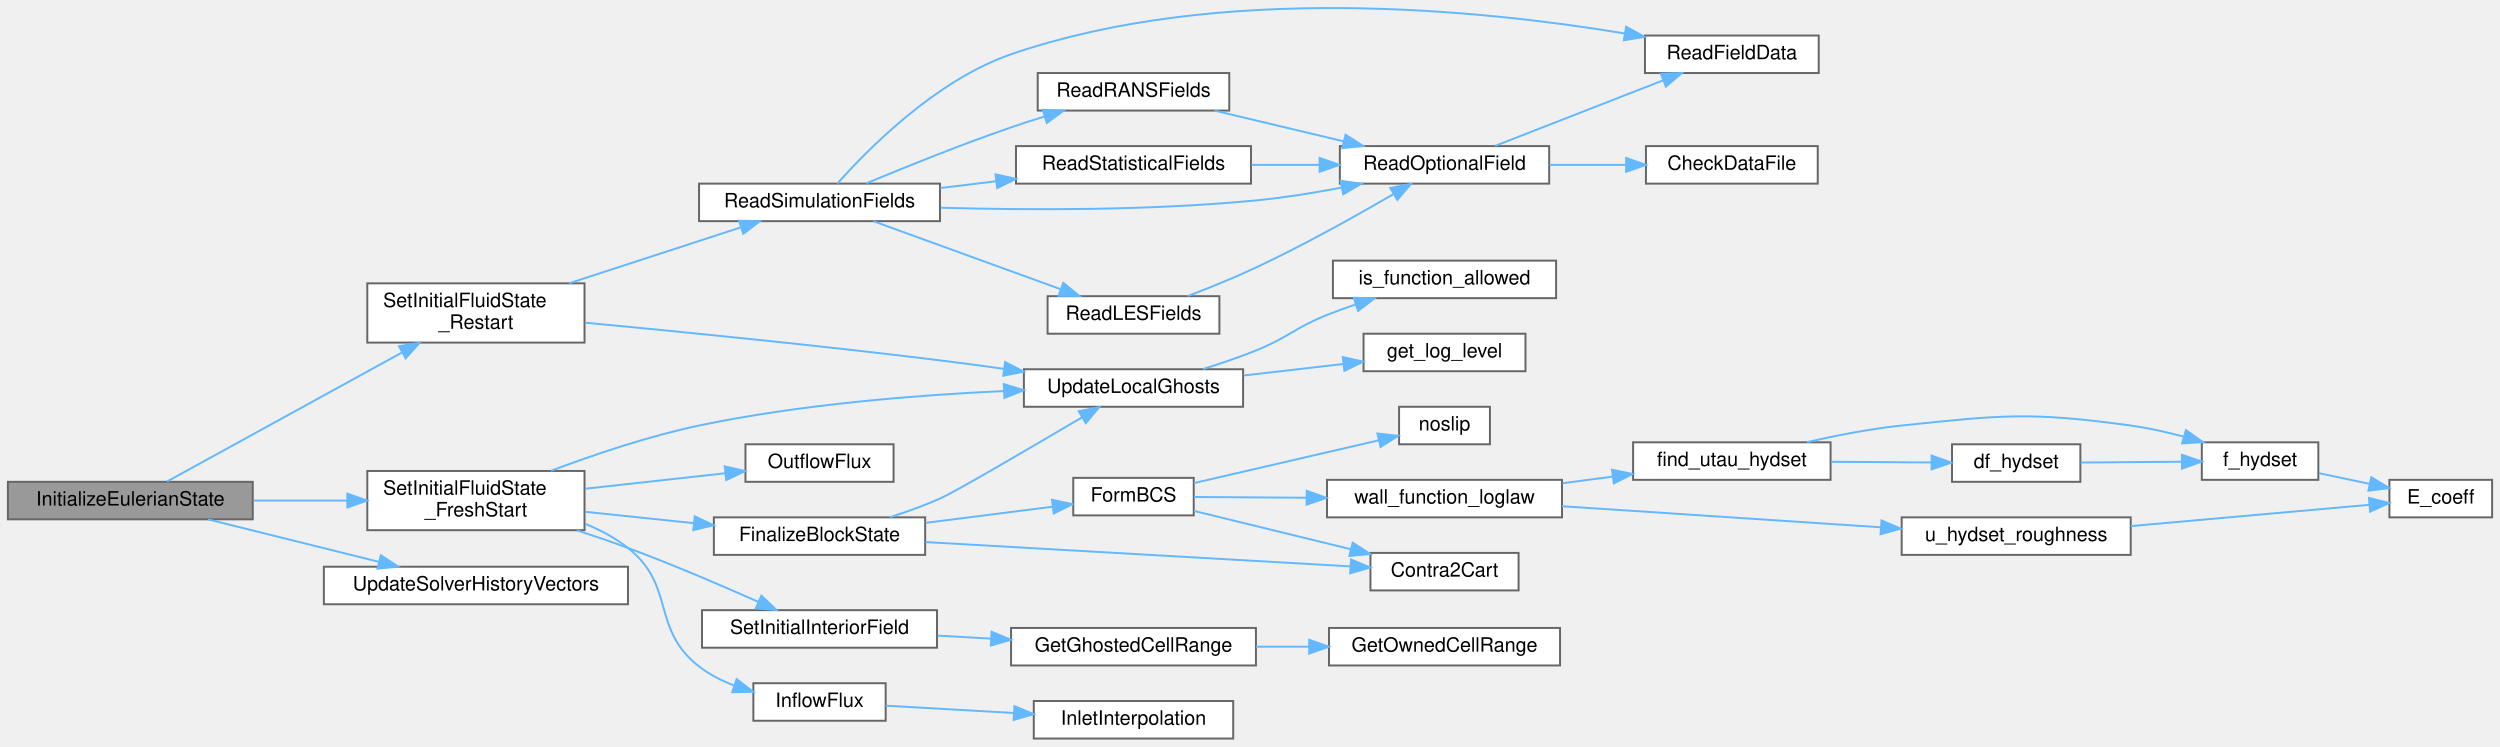
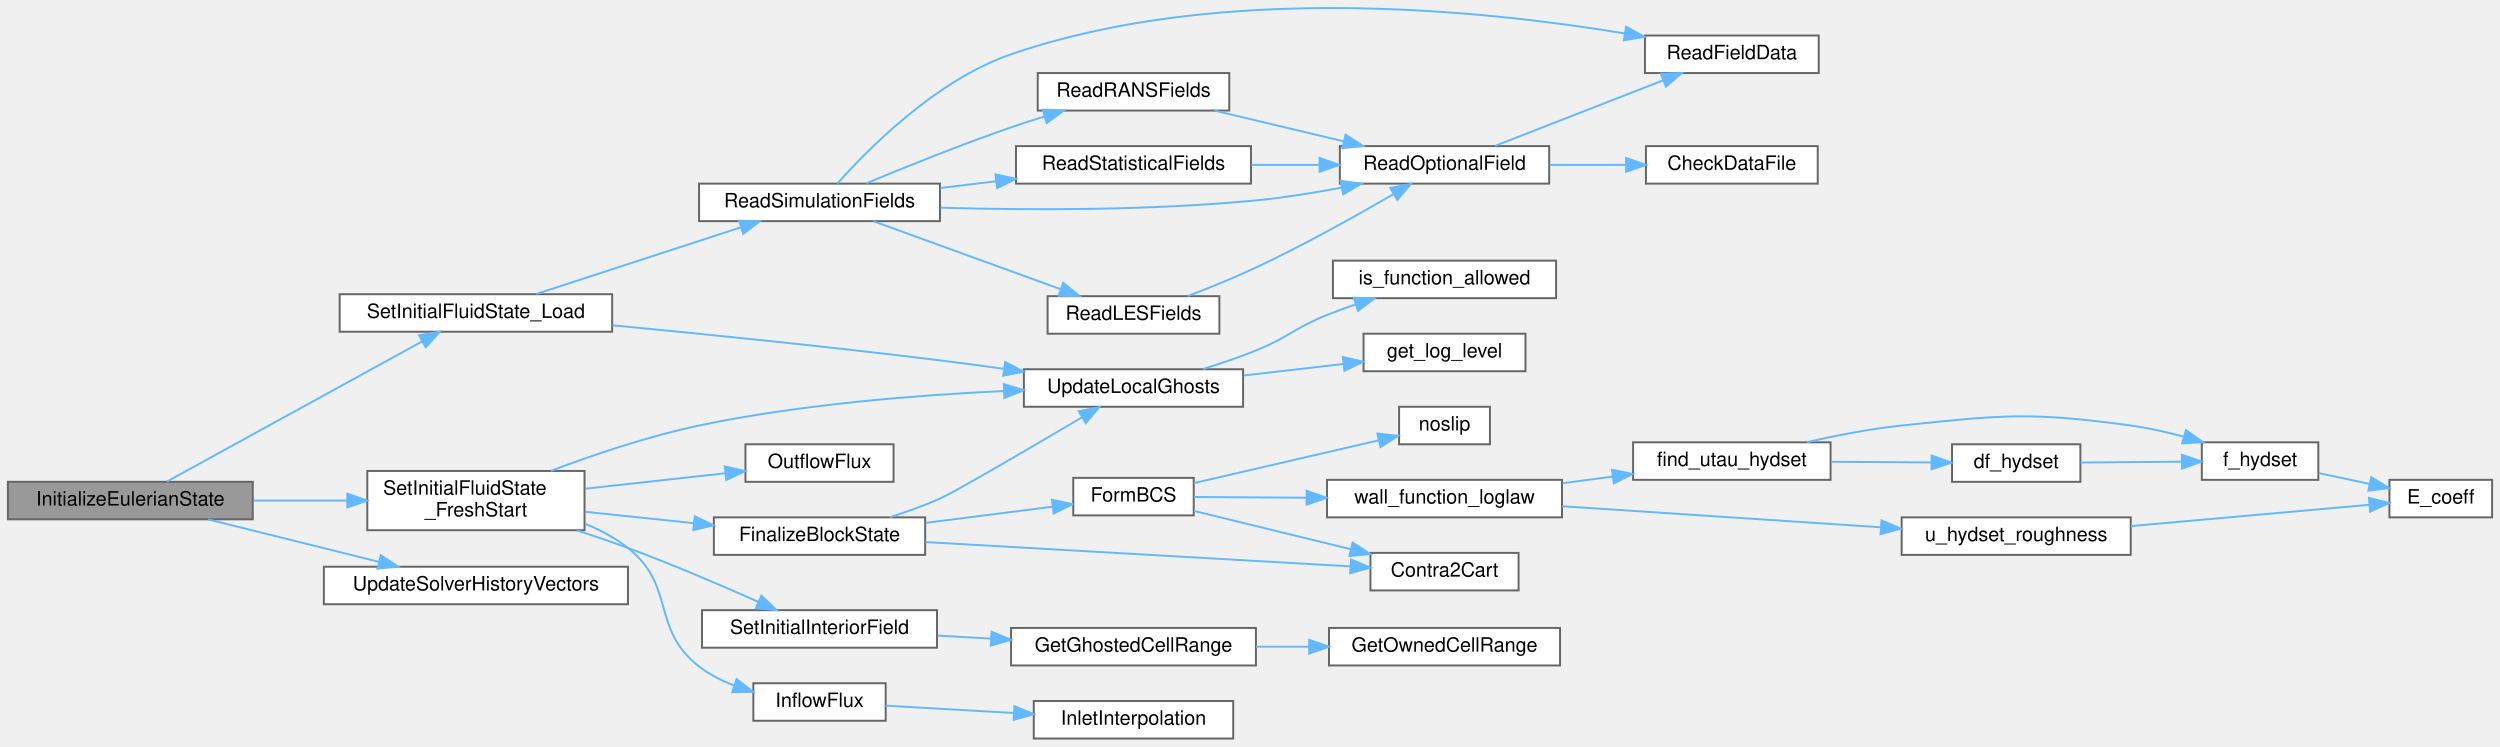
<svg xmlns="http://www.w3.org/2000/svg" xmlns:xlink="http://www.w3.org/1999/xlink" width="1266pt" height="378pt" viewBox="0.00 0.00 1266.00 377.98">
  <g id="graph0" class="graph" transform="scale(1 1) rotate(0) translate(4 373.98)">
    <g id="Node000001" class="node">
      <g id="a_Node000001">
        <a xlink:title="High-level orchestrator to set the complete initial state of the Eulerian solver.">
          <polygon fill="#999999" stroke="#666666" points="124,-130 0,-130 0,-111 124,-111 124,-130" />
          <text text-anchor="middle" x="62" y="-118" font-family="Helvetica,sans-Serif" font-size="10.00">InitializeEulerianState</text>
        </a>
      </g>
    </g>
    <g id="Node000002" class="node">
      <g id="a_Node000002">
        <a xlink:href="initialcondition_8c.html#a51d0251f84a962a611ff0c0a8797a3e4" target="_top" xlink:title="(HELPER) Sets the t=0 fluid state for all blocks.">
          <polygon fill="white" stroke="#666666" points="292,-135.5 182,-135.5 182,-105.5 292,-105.5 292,-135.5" />
          <text text-anchor="start" x="190" y="-123.5" font-family="Helvetica,sans-Serif" font-size="10.00">SetInitialFluidState</text>
          <text text-anchor="middle" x="237" y="-112.5" font-family="Helvetica,sans-Serif" font-size="10.00">_FreshStart</text>
        </a>
      </g>
    </g>
    <g id="edge1_Node000001_Node000002" class="edge">
      <g id="a_edge1_Node000001_Node000002">
        <a xlink:title=" ">
          <path fill="none" stroke="#63b8ff" d="M124.48,-120.5C139.86,-120.5 156.39,-120.5 171.89,-120.5" />
          <polygon fill="#63b8ff" stroke="#63b8ff" points="171.9,-124 181.9,-120.5 171.9,-117 171.9,-124" />
        </a>
      </g>
    </g>
    <g id="Node000022" class="node">
      <g id="a_Node000022">
-         <a xlink:href="initialcondition_8c.html#aff0951526ed36a87e2745da0154a68e5" target="_top" xlink:title="(HELPER) Reads fluid state for all blocks from restart files.">
-           <polygon fill="white" stroke="#666666" points="292,-230.5 182,-230.5 182,-200.5 292,-200.5 292,-230.5" />
-           <text text-anchor="start" x="190" y="-218.5" font-family="Helvetica,sans-Serif" font-size="10.00">SetInitialFluidState</text>
-           <text text-anchor="middle" x="237" y="-207.5" font-family="Helvetica,sans-Serif" font-size="10.00">_Restart</text>
+         <a xlink:href="initialcondition_8c.html#a095ad9c41ee9300bcfa152c411835a91" target="_top" xlink:title="(HELPER) Reads fluid state for all blocks from restart files.">
+           <polygon fill="white" stroke="#666666" points="306,-225 168,-225 168,-206 306,-206 306,-225" />
+           <text text-anchor="middle" x="237" y="-213" font-family="Helvetica,sans-Serif" font-size="10.00">SetInitialFluidState_Load</text>
        </a>
      </g>
    </g>
    <g id="edge25_Node000001_Node000022" class="edge">
      <g id="a_edge25_Node000001_Node000022">
        <a xlink:title=" ">
-           <path fill="none" stroke="#63b8ff" d="M80.54,-130.13C108.34,-145.4 163.09,-175.46 199.63,-195.53" />
-           <polygon fill="#63b8ff" stroke="#63b8ff" points="198.05,-198.65 208.5,-200.4 201.42,-192.52 198.05,-198.65" />
+           <path fill="none" stroke="#63b8ff" d="M80.54,-130.13C111.06,-146.89 174.07,-181.49 209.79,-201.11" />
+           <polygon fill="#63b8ff" stroke="#63b8ff" points="208.22,-204.24 218.67,-205.98 211.59,-198.1 208.22,-204.24" />
        </a>
      </g>
    </g>
    <g id="Node000030" class="node">
      <g id="a_Node000030">
        <a xlink:href="simulation_8c.html#a78d6ef98da860e3271d6b7277a54e642" target="_top" xlink:title="Copies the current time step's solution fields into history vectors (e.g., U(t_n) -&gt; U_o,...">
          <polygon fill="white" stroke="#666666" points="314,-87 160,-87 160,-68 314,-68 314,-87" />
          <text text-anchor="middle" x="237" y="-75" font-family="Helvetica,sans-Serif" font-size="10.00">UpdateSolverHistoryVectors</text>
        </a>
      </g>
    </g>
    <g id="edge38_Node000001_Node000030" class="edge">
      <g id="a_edge38_Node000001_Node000030">
        <a xlink:title=" ">
          <path fill="none" stroke="#63b8ff" d="M101.39,-110.96C126.93,-104.61 160.66,-96.23 187.97,-89.44" />
          <polygon fill="#63b8ff" stroke="#63b8ff" points="188.85,-92.83 197.71,-87.02 187.16,-86.03 188.85,-92.83" />
        </a>
      </g>
    </g>
    <g id="Node000003" class="node">
      <g id="a_Node000003">
        <a xlink:href="initialcondition_8c.html#af6a26611066aa455efddcca2fd80fe35" target="_top" xlink:title="(HELPER) Finalizes a block's state by applying BCs, converting to Cartesian, and synchronizing ghost ...">
          <polygon fill="white" stroke="#666666" points="464.5,-112 357.5,-112 357.5,-93 464.5,-93 464.5,-112" />
          <text text-anchor="middle" x="411" y="-100" font-family="Helvetica,sans-Serif" font-size="10.00">FinalizeBlockState</text>
        </a>
      </g>
    </g>
    <g id="edge2_Node000002_Node000003" class="edge">
      <g id="a_edge2_Node000002_Node000003">
        <a xlink:title=" ">
          <path fill="none" stroke="#63b8ff" d="M292.42,-114.8C309.86,-112.98 329.32,-110.94 347.3,-109.06" />
          <polygon fill="#63b8ff" stroke="#63b8ff" points="347.82,-112.53 357.4,-108 347.09,-105.56 347.82,-112.53" />
        </a>
      </g>
    </g>
    <g id="Node000013" class="node">
      <g id="a_Node000013">
        <a xlink:href="setup_8c.html#ad5f82951adcce74b3d37cb5880acf43a" target="_top" xlink:title="Updates the local vector (including ghost points) from its corresponding global vector.">
          <polygon fill="white" stroke="#666666" points="625.5,-187 514.5,-187 514.5,-168 625.5,-168 625.5,-187" />
          <text text-anchor="middle" x="570" y="-175" font-family="Helvetica,sans-Serif" font-size="10.00">UpdateLocalGhosts</text>
        </a>
      </g>
    </g>
    <g id="edge24_Node000002_Node000013" class="edge">
      <g id="a_edge24_Node000002_Node000013">
        <a xlink:title=" ">
          <path fill="none" stroke="#63b8ff" d="M274.96,-135.55C296.5,-143.68 324.38,-153.12 350,-158.5 401.18,-169.24 460.31,-173.92 504.22,-175.96" />
          <polygon fill="#63b8ff" stroke="#63b8ff" points="504.33,-179.47 514.47,-176.4 504.63,-172.48 504.33,-179.47" />
        </a>
      </g>
    </g>
    <g id="Node000016" class="node">
      <g id="a_Node000016">
        <a xlink:href="Boundaries_8c.html#abd9b573f8f42ea93e265da37a0673f24" target="_top" xlink:title=" ">
          <polygon fill="white" stroke="#666666" points="444.5,-28 377.5,-28 377.5,-9 444.5,-9 444.5,-28" />
          <text text-anchor="middle" x="411" y="-16" font-family="Helvetica,sans-Serif" font-size="10.00">InflowFlux</text>
        </a>
      </g>
    </g>
    <g id="edge18_Node000002_Node000016" class="edge">
      <g id="a_edge18_Node000002_Node000016">
        <a xlink:title=" ">
          <path fill="none" stroke="#63b8ff" d="M292.37,-108.72C300.1,-105.56 307.59,-101.56 314,-96.5 338.41,-77.23 325.45,-55.59 350,-36.5 355.18,-32.47 361.26,-29.34 367.52,-26.91" />
          <polygon fill="#63b8ff" stroke="#63b8ff" points="369.01,-30.1 377.4,-23.64 366.81,-23.46 369.01,-30.1" />
        </a>
      </g>
    </g>
    <g id="Node000018" class="node">
      <g id="a_Node000018">
        <a xlink:href="Boundaries_8c.html#a684320111be78b3001fda2ba25638e79" target="_top" xlink:title=" ">
          <polygon fill="white" stroke="#666666" points="448.5,-149 373.5,-149 373.5,-130 448.5,-130 448.5,-149" />
          <text text-anchor="middle" x="411" y="-137" font-family="Helvetica,sans-Serif" font-size="10.00">OutflowFlux</text>
        </a>
      </g>
    </g>
    <g id="edge20_Node000002_Node000018" class="edge">
      <g id="a_edge20_Node000002_Node000018">
        <a xlink:title=" ">
          <path fill="none" stroke="#63b8ff" d="M292.42,-126.51C315.19,-129.03 341.39,-131.92 363.27,-134.34" />
          <polygon fill="#63b8ff" stroke="#63b8ff" points="362.99,-137.83 373.31,-135.45 363.76,-130.87 362.99,-137.83" />
        </a>
      </g>
    </g>
    <g id="Node000019" class="node">
      <g id="a_Node000019">
        <a xlink:href="initialcondition_8c.html#a62dfa993750dc34d1729c575bb1dde66" target="_top" xlink:title="Sets the initial values for the INTERIOR of a specified Eulerian field.">
          <polygon fill="white" stroke="#666666" points="470.5,-65 351.5,-65 351.5,-46 470.5,-46 470.5,-65" />
          <text text-anchor="middle" x="411" y="-53" font-family="Helvetica,sans-Serif" font-size="10.00">SetInitialInteriorField</text>
        </a>
      </g>
    </g>
    <g id="edge21_Node000002_Node000019" class="edge">
      <g id="a_edge21_Node000002_Node000019">
        <a xlink:title=" ">
          <path fill="none" stroke="#63b8ff" d="M288.11,-105.44C296.79,-102.61 305.7,-99.58 314,-96.5 336.43,-88.19 361.25,-77.55 380.04,-69.19" />
          <polygon fill="#63b8ff" stroke="#63b8ff" points="381.57,-72.34 389.26,-65.05 378.71,-65.95 381.57,-72.34" />
        </a>
      </g>
    </g>
    <g id="Node000004" class="node">
      <g id="a_Node000004">
        <a xlink:href="setup_8c.html#a515c9a96eb4bcac29f79e78c8882d7aa" target="_top" xlink:title="Reconstructs Cartesian velocity (Ucat) at cell centers from contravariant velocity (Ucont) defined on...">
          <polygon fill="white" stroke="#666666" points="765,-94 690,-94 690,-75 765,-75 765,-94" />
          <text text-anchor="middle" x="727.5" y="-82" font-family="Helvetica,sans-Serif" font-size="10.00">Contra2Cart</text>
        </a>
      </g>
    </g>
    <g id="edge3_Node000003_Node000004" class="edge">
      <g id="a_edge3_Node000003_Node000004">
        <a xlink:title=" ">
          <path fill="none" stroke="#63b8ff" d="M464.64,-99.49C524.73,-96.05 622.1,-90.47 679.66,-87.18" />
          <polygon fill="#63b8ff" stroke="#63b8ff" points="680.14,-90.66 689.92,-86.59 679.74,-83.67 680.14,-90.66" />
        </a>
      </g>
    </g>
    <g id="Node000005" class="node">
      <g id="a_Node000005">
        <a xlink:href="Boundaries_8c.html#adcd96cff4b9e15e03cdff9f5ea695dec" target="_top" xlink:title=" ">
          <polygon fill="white" stroke="#666666" points="600.5,-132 539.5,-132 539.5,-113 600.5,-113 600.5,-132" />
          <text text-anchor="middle" x="570" y="-120" font-family="Helvetica,sans-Serif" font-size="10.00">FormBCS</text>
        </a>
      </g>
    </g>
    <g id="edge4_Node000003_Node000005" class="edge">
      <g id="a_edge4_Node000003_Node000005">
        <a xlink:title=" ">
          <path fill="none" stroke="#63b8ff" d="M464.72,-109.22C485.71,-111.89 509.47,-114.92 529,-117.4" />
          <polygon fill="#63b8ff" stroke="#63b8ff" points="528.72,-120.9 539.08,-118.69 529.6,-113.95 528.72,-120.9" />
        </a>
      </g>
    </g>
    <g id="edge15_Node000003_Node000013" class="edge">
      <g id="a_edge15_Node000003_Node000013">
        <a xlink:title=" ">
          <path fill="none" stroke="#63b8ff" d="M446.74,-112.09C455.14,-114.8 464,-117.97 472,-121.5 479.36,-124.74 517.74,-147.2 543.96,-162.67" />
          <polygon fill="#63b8ff" stroke="#63b8ff" points="542.26,-165.73 552.65,-167.8 545.83,-159.7 542.26,-165.73" />
        </a>
      </g>
    </g>
    <g id="edge5_Node000005_Node000004" class="edge">
      <g id="a_edge5_Node000005_Node000004">
        <a xlink:title=" ">
          <path fill="none" stroke="#63b8ff" d="M600.61,-115.26C623.02,-109.79 654.21,-102.16 679.95,-95.88" />
          <polygon fill="#63b8ff" stroke="#63b8ff" points="680.99,-99.23 689.87,-93.45 679.33,-92.43 680.99,-99.23" />
        </a>
      </g>
    </g>
    <g id="Node000006" class="node">
      <g id="a_Node000006">
        <a xlink:href="wallfunction_8c.html#a82a96fd4f826d93b926bea9bb776b93e" target="_top" xlink:title=" ">
          <polygon fill="white" stroke="#666666" points="750.5,-168 704.5,-168 704.5,-149 750.5,-149 750.5,-168" />
          <text text-anchor="middle" x="727.5" y="-156" font-family="Helvetica,sans-Serif" font-size="10.00">noslip</text>
        </a>
      </g>
    </g>
    <g id="edge6_Node000005_Node000006" class="edge">
      <g id="a_edge6_Node000005_Node000006">
        <a xlink:title=" ">
          <path fill="none" stroke="#63b8ff" d="M600.61,-129.36C627.34,-135.54 666.57,-144.62 694.11,-151" />
          <polygon fill="#63b8ff" stroke="#63b8ff" points="693.52,-154.46 704.05,-153.3 695.1,-147.64 693.52,-154.46" />
        </a>
      </g>
    </g>
    <g id="Node000007" class="node">
      <g id="a_Node000007">
        <a xlink:href="wallfunction_8c.html#aae67d9282b09691fffdea6f1012e6df7" target="_top" xlink:title=" ">
          <polygon fill="white" stroke="#666666" points="787,-131 668,-131 668,-112 787,-112 787,-131" />
          <text text-anchor="middle" x="727.5" y="-119" font-family="Helvetica,sans-Serif" font-size="10.00">wall_function_loglaw</text>
        </a>
      </g>
    </g>
    <g id="edge7_Node000005_Node000007" class="edge">
      <g id="a_edge7_Node000005_Node000007">
        <a xlink:title=" ">
          <path fill="none" stroke="#63b8ff" d="M600.61,-122.31C616.82,-122.21 637.63,-122.07 657.64,-121.94" />
          <polygon fill="#63b8ff" stroke="#63b8ff" points="657.71,-125.44 667.69,-121.88 657.67,-118.44 657.71,-125.44" />
        </a>
      </g>
    </g>
    <g id="Node000008" class="node">
      <g id="a_Node000008">
        <a xlink:href="wallfunction_8c.html#aa22aca64a54a00ccaf354357cc1c0760" target="_top" xlink:title=" ">
          <polygon fill="white" stroke="#666666" points="923,-150 823,-150 823,-131 923,-131 923,-150" />
          <text text-anchor="middle" x="873" y="-138" font-family="Helvetica,sans-Serif" font-size="10.00">find_utau_hydset</text>
        </a>
      </g>
    </g>
    <g id="edge8_Node000007_Node000008" class="edge">
      <g id="a_edge8_Node000007_Node000008">
        <a xlink:title=" ">
          <path fill="none" stroke="#63b8ff" d="M787.28,-129.28C795.65,-130.39 804.25,-131.53 812.63,-132.64" />
          <polygon fill="#63b8ff" stroke="#63b8ff" points="812.32,-136.13 822.7,-133.97 813.24,-129.19 812.32,-136.13" />
        </a>
      </g>
    </g>
    <g id="Node000012" class="node">
      <g id="a_Node000012">
        <a xlink:href="wallfunction_8c.html#a071e294d71e268c014aa6047acb64730" target="_top" xlink:title=" ">
          <polygon fill="white" stroke="#666666" points="1075,-112 959,-112 959,-93 1075,-93 1075,-112" />
          <text text-anchor="middle" x="1017" y="-100" font-family="Helvetica,sans-Serif" font-size="10.00">u_hydset_roughness</text>
        </a>
      </g>
    </g>
    <g id="edge13_Node000007_Node000012" class="edge">
      <g id="a_edge13_Node000007_Node000012">
        <a xlink:title=" ">
          <path fill="none" stroke="#63b8ff" d="M787.03,-117.63C833.78,-114.54 899.35,-110.21 948.35,-106.97" />
          <polygon fill="#63b8ff" stroke="#63b8ff" points="948.79,-110.45 958.54,-106.3 948.33,-103.46 948.79,-110.45" />
        </a>
      </g>
    </g>
    <g id="Node000009" class="node">
      <g id="a_Node000009">
        <a xlink:href="wallfunction_8c.html#a39f08431792fc8f96ea8659756dfd749" target="_top" xlink:title=" ">
          <polygon fill="white" stroke="#666666" points="1049.5,-149 984.5,-149 984.5,-130 1049.5,-130 1049.5,-149" />
          <text text-anchor="middle" x="1017" y="-137" font-family="Helvetica,sans-Serif" font-size="10.00">df_hydset</text>
        </a>
      </g>
    </g>
    <g id="edge9_Node000008_Node000009" class="edge">
      <g id="a_edge9_Node000008_Node000009">
        <a xlink:title=" ">
          <path fill="none" stroke="#63b8ff" d="M923.27,-140.15C939.83,-140.04 958.13,-139.91 974.07,-139.8" />
          <polygon fill="#63b8ff" stroke="#63b8ff" points="974.19,-143.29 984.16,-139.72 974.14,-136.29 974.19,-143.29" />
        </a>
      </g>
    </g>
    <g id="Node000010" class="node">
      <g id="a_Node000010">
        <a xlink:href="wallfunction_8c.html#ac7ee38b34b5a56a4e5c01a02c290229b" target="_top" xlink:title=" ">
          <polygon fill="white" stroke="#666666" points="1170,-150 1111,-150 1111,-131 1170,-131 1170,-150" />
          <text text-anchor="middle" x="1140.5" y="-138" font-family="Helvetica,sans-Serif" font-size="10.00">f_hydset</text>
        </a>
      </g>
    </g>
    <g id="edge12_Node000008_Node000010" class="edge">
      <g id="a_edge12_Node000008_Node000010">
        <a xlink:title=" ">
          <path fill="none" stroke="#63b8ff" d="M910.97,-150.08C925.79,-153.46 943.1,-156.83 959,-158.5 1010.28,-163.87 1023.92,-165.49 1075,-158.5 1083.78,-157.3 1093.04,-155.22 1101.73,-152.89" />
          <polygon fill="#63b8ff" stroke="#63b8ff" points="1102.94,-156.18 1111.59,-150.08 1101.02,-149.45 1102.94,-156.18" />
        </a>
      </g>
    </g>
    <g id="edge10_Node000009_Node000010" class="edge">
      <g id="a_edge10_Node000009_Node000010">
        <a xlink:title=" ">
          <path fill="none" stroke="#63b8ff" d="M1049.61,-139.76C1065.18,-139.89 1084.1,-140.04 1100.56,-140.18" />
          <polygon fill="#63b8ff" stroke="#63b8ff" points="1100.93,-143.68 1110.96,-140.27 1100.99,-136.68 1100.93,-143.68" />
        </a>
      </g>
    </g>
    <g id="Node000011" class="node">
      <g id="a_Node000011">
        <a xlink:href="wallfunction_8c.html#a5a5ea51c16915866975995631c0d2923" target="_top" xlink:title=" ">
          <polygon fill="white" stroke="#666666" points="1258,-131 1206,-131 1206,-112 1258,-112 1258,-131" />
          <text text-anchor="middle" x="1232" y="-119" font-family="Helvetica,sans-Serif" font-size="10.00">E_coeff</text>
        </a>
      </g>
    </g>
    <g id="edge11_Node000010_Node000011" class="edge">
      <g id="a_edge11_Node000010_Node000011">
        <a xlink:title=" ">
          <path fill="none" stroke="#63b8ff" d="M1170.31,-134.38C1178.45,-132.66 1187.4,-130.76 1195.86,-128.96" />
          <polygon fill="#63b8ff" stroke="#63b8ff" points="1196.81,-132.34 1205.86,-126.84 1195.35,-125.49 1196.81,-132.34" />
        </a>
      </g>
    </g>
    <g id="edge14_Node000012_Node000011" class="edge">
      <g id="a_edge14_Node000012_Node000011">
        <a xlink:title=" ">
          <path fill="none" stroke="#63b8ff" d="M1075.08,-107.59C1113.55,-111.02 1163.08,-115.44 1195.88,-118.37" />
          <polygon fill="#63b8ff" stroke="#63b8ff" points="1195.63,-121.86 1205.9,-119.26 1196.25,-114.89 1195.63,-121.86" />
        </a>
      </g>
    </g>
    <g id="Node000014" class="node">
      <g id="a_Node000014">
        <a xlink:href="logging_8c.html#a9585f583c260f40a73f2490914edc689" target="_top" xlink:title="Retrieves the current logging level from the environment variable LOG_LEVEL.">
          <polygon fill="white" stroke="#666666" points="768.5,-205 686.5,-205 686.5,-186 768.5,-186 768.5,-205" />
          <text text-anchor="middle" x="727.5" y="-193" font-family="Helvetica,sans-Serif" font-size="10.00">get_log_level</text>
        </a>
      </g>
    </g>
    <g id="edge16_Node000013_Node000014" class="edge">
      <g id="a_edge16_Node000013_Node000014">
        <a xlink:title=" ">
          <path fill="none" stroke="#63b8ff" d="M625.82,-183.85C642.18,-185.74 660.02,-187.8 676.08,-189.66" />
          <polygon fill="#63b8ff" stroke="#63b8ff" points="676,-193.18 686.34,-190.85 676.81,-186.22 676,-193.18" />
        </a>
      </g>
    </g>
    <g id="Node000015" class="node">
      <g id="a_Node000015">
        <a xlink:href="logging_8c.html#a2358badbcda33fc9d80ebd6a59d2a2cd" target="_top" xlink:title="Checks if a given function is in the allow-list.">
          <polygon fill="white" stroke="#666666" points="784,-242 671,-242 671,-223 784,-223 784,-242" />
          <text text-anchor="middle" x="727.5" y="-230" font-family="Helvetica,sans-Serif" font-size="10.00">is_function_allowed</text>
        </a>
      </g>
    </g>
    <g id="edge17_Node000013_Node000015" class="edge">
      <g id="a_edge17_Node000013_Node000015">
        <a xlink:title=" ">
          <path fill="none" stroke="#63b8ff" d="M605.22,-187.09C614.05,-189.86 623.46,-193.06 632,-196.5 648.59,-203.18 651.39,-207.85 668,-214.5 672.69,-216.38 677.65,-218.18 682.63,-219.87" />
          <polygon fill="#63b8ff" stroke="#63b8ff" points="681.55,-223.2 692.14,-222.97 683.72,-216.54 681.55,-223.2" />
        </a>
      </g>
    </g>
    <g id="Node000017" class="node">
      <g id="a_Node000017">
        <a xlink:href="Boundaries_8c.html#aa8017de37ede2f3151c445aafec42714" target="_top" xlink:title=" ">
          <polygon fill="white" stroke="#666666" points="620.5,-19 519.5,-19 519.5,0 620.5,0 620.5,-19" />
          <text text-anchor="middle" x="570" y="-7" font-family="Helvetica,sans-Serif" font-size="10.00">InletInterpolation</text>
        </a>
      </g>
    </g>
    <g id="edge19_Node000016_Node000017" class="edge">
      <g id="a_edge19_Node000016_Node000017">
        <a xlink:title=" ">
          <path fill="none" stroke="#63b8ff" d="M444.53,-16.64C463.22,-15.56 487.27,-14.19 509.24,-12.93" />
          <polygon fill="#63b8ff" stroke="#63b8ff" points="509.71,-16.4 519.49,-12.34 509.31,-9.42 509.71,-16.4" />
        </a>
      </g>
    </g>
    <g id="Node000020" class="node">
      <g id="a_Node000020">
        <a xlink:href="setup_8c.html#a25ce912d8aafa319a8c915cd350c7322" target="_top" xlink:title="Gets the global cell range for a rank, including boundary cells.">
          <polygon fill="white" stroke="#666666" points="632,-56 508,-56 508,-37 632,-37 632,-56" />
          <text text-anchor="middle" x="570" y="-44" font-family="Helvetica,sans-Serif" font-size="10.00">GetGhostedCellRange</text>
        </a>
      </g>
    </g>
    <g id="edge22_Node000019_Node000020" class="edge">
      <g id="a_edge22_Node000019_Node000020">
        <a xlink:title=" ">
          <path fill="none" stroke="#63b8ff" d="M470.91,-52.12C479.7,-51.62 488.83,-51.1 497.84,-50.58" />
          <polygon fill="#63b8ff" stroke="#63b8ff" points="498.15,-54.07 507.93,-50 497.74,-47.08 498.15,-54.07" />
        </a>
      </g>
    </g>
    <g id="Node000021" class="node">
      <g id="a_Node000021">
        <a xlink:href="setup_8c.html#a135027905841ed83f1a3ef2279d865cc" target="_top" xlink:title="Gets the global starting index of cells owned by this rank and the number of such cells.">
          <polygon fill="white" stroke="#666666" points="786,-56 669,-56 669,-37 786,-37 786,-56" />
          <text text-anchor="middle" x="727.5" y="-44" font-family="Helvetica,sans-Serif" font-size="10.00">GetOwnedCellRange</text>
        </a>
      </g>
    </g>
    <g id="edge23_Node000020_Node000021" class="edge">
      <g id="a_edge23_Node000020_Node000021">
        <a xlink:title=" ">
          <path fill="none" stroke="#63b8ff" d="M632.01,-46.5C640.85,-46.5 650,-46.5 658.95,-46.5" />
          <polygon fill="#63b8ff" stroke="#63b8ff" points="658.97,-50 668.97,-46.5 658.97,-43 658.97,-50" />
        </a>
      </g>
    </g>
    <g id="edge37_Node000022_Node000013" class="edge">
      <g id="a_edge37_Node000022_Node000013">
        <a xlink:title=" ">
-           <path fill="none" stroke="#63b8ff" d="M292.45,-210.56C339.92,-206.09 410.6,-199.08 472,-191.5 482.43,-190.21 493.47,-188.73 504.23,-187.23" />
+           <path fill="none" stroke="#63b8ff" d="M306.18,-209.25C352.9,-204.79 416.27,-198.38 472,-191.5 482.43,-190.21 493.47,-188.73 504.23,-187.23" />
          <polygon fill="#63b8ff" stroke="#63b8ff" points="505.01,-190.65 514.42,-185.78 504.03,-183.72 505.01,-190.65" />
        </a>
      </g>
    </g>
    <g id="Node000023" class="node">
      <g id="a_Node000023">
        <a xlink:href="io_8c.html#a3a009dabc71ccfa59f196e1bc045de45" target="_top" xlink:title="Reads binary field data for velocity, pressure, and other required vectors.">
          <polygon fill="white" stroke="#666666" points="472,-281 350,-281 350,-262 472,-262 472,-281" />
          <text text-anchor="middle" x="411" y="-269" font-family="Helvetica,sans-Serif" font-size="10.00">ReadSimulationFields</text>
        </a>
      </g>
    </g>
    <g id="edge26_Node000022_Node000023" class="edge">
      <g id="a_edge26_Node000022_Node000023">
        <a xlink:title=" ">
-           <path fill="none" stroke="#63b8ff" d="M284.09,-230.51C311.24,-239.34 345.2,-250.4 371.01,-258.8" />
+           <path fill="none" stroke="#63b8ff" d="M267.57,-225.13C296.17,-234.44 339.68,-248.6 371.08,-258.83" />
          <polygon fill="#63b8ff" stroke="#63b8ff" points="370.23,-262.23 380.82,-262 372.39,-255.57 370.23,-262.23" />
        </a>
      </g>
    </g>
    <g id="Node000024" class="node">
      <g id="a_Node000024">
        <a xlink:href="io_8c.html#a570806d7e0694b5d996e0c6018b48908" target="_top" xlink:title="Reads data for a specific field from a file into the provided vector.">
          <polygon fill="white" stroke="#666666" points="917,-356 829,-356 829,-337 917,-337 917,-356" />
          <text text-anchor="middle" x="873" y="-344" font-family="Helvetica,sans-Serif" font-size="10.00">ReadFieldData</text>
        </a>
      </g>
    </g>
    <g id="edge27_Node000023_Node000024" class="edge">
      <g id="a_edge27_Node000023_Node000024">
        <a xlink:title=" ">
          <path fill="none" stroke="#63b8ff" d="M420.04,-281.01C435.16,-298.07 469.8,-333.35 508,-346.5 613.22,-382.73 745.91,-369.12 818.5,-357.09" />
          <polygon fill="#63b8ff" stroke="#63b8ff" points="819.49,-360.47 828.76,-355.33 818.31,-353.57 819.49,-360.47" />
        </a>
      </g>
    </g>
    <g id="Node000025" class="node">
      <g id="a_Node000025">
        <a xlink:href="io_8c.html#a45ad89f26c78131d2990f09126abba4b" target="_top" xlink:title="Reads LES-related fields.">
          <polygon fill="white" stroke="#666666" points="613.5,-224 526.5,-224 526.5,-205 613.5,-205 613.5,-224" />
          <text text-anchor="middle" x="570" y="-212" font-family="Helvetica,sans-Serif" font-size="10.00">ReadLESFields</text>
        </a>
      </g>
    </g>
    <g id="edge28_Node000023_Node000025" class="edge">
      <g id="a_edge28_Node000023_Node000025">
        <a xlink:title=" ">
          <path fill="none" stroke="#63b8ff" d="M438.28,-261.96C464.2,-252.55 504.03,-238.09 532.92,-227.6" />
          <polygon fill="#63b8ff" stroke="#63b8ff" points="534.43,-230.77 542.64,-224.07 532.04,-224.19 534.43,-230.77" />
        </a>
      </g>
    </g>
    <g id="Node000026" class="node">
      <g id="a_Node000026">
        <a xlink:href="io_8c.html#ac414e8adc74c5fb5e149b42c95baf495" target="_top" xlink:title="Checks for and reads an optional Eulerian field from a file into a Vec.">
          <polygon fill="white" stroke="#666666" points="780.5,-300 674.5,-300 674.5,-281 780.5,-281 780.5,-300" />
          <text text-anchor="middle" x="727.5" y="-288" font-family="Helvetica,sans-Serif" font-size="10.00">ReadOptionalField</text>
        </a>
      </g>
    </g>
    <g id="edge32_Node000023_Node000026" class="edge">
      <g id="a_edge32_Node000023_Node000026">
        <a xlink:title=" ">
          <path fill="none" stroke="#63b8ff" d="M472.38,-268.8C516.67,-267.54 578.21,-267.3 632,-272.5 646.18,-273.87 661.4,-276.33 675.4,-278.99" />
          <polygon fill="#63b8ff" stroke="#63b8ff" points="674.85,-282.45 685.34,-280.96 676.21,-275.58 674.85,-282.45" />
        </a>
      </g>
    </g>
    <g id="Node000028" class="node">
      <g id="a_Node000028">
        <a xlink:href="io_8c.html#a19e2e0b57afae458bae068610141c031" target="_top" xlink:title="Reads RANS-related fields.">
          <polygon fill="white" stroke="#666666" points="618.5,-337 521.5,-337 521.5,-318 618.5,-318 618.5,-337" />
          <text text-anchor="middle" x="570" y="-325" font-family="Helvetica,sans-Serif" font-size="10.00">ReadRANSFields</text>
        </a>
      </g>
    </g>
    <g id="edge33_Node000023_Node000028" class="edge">
      <g id="a_edge33_Node000023_Node000028">
        <a xlink:title=" ">
          <path fill="none" stroke="#63b8ff" d="M434.67,-281.14C453.99,-289.2 482.58,-300.74 508,-309.5 513.48,-311.39 519.29,-313.26 525.04,-315.04" />
          <polygon fill="#63b8ff" stroke="#63b8ff" points="524.04,-318.4 534.63,-317.95 526.07,-311.7 524.04,-318.4" />
        </a>
      </g>
    </g>
    <g id="Node000029" class="node">
      <g id="a_Node000029">
        <a xlink:href="io_8c.html#a03f5b76975eea55434d764a23fd42623" target="_top" xlink:title="Reads statistical fields for averaging purposes.">
          <polygon fill="white" stroke="#666666" points="629.5,-300 510.5,-300 510.5,-281 629.5,-281 629.5,-300" />
          <text text-anchor="middle" x="570" y="-288" font-family="Helvetica,sans-Serif" font-size="10.00">ReadStatisticalFields</text>
        </a>
      </g>
    </g>
    <g id="edge35_Node000023_Node000029" class="edge">
      <g id="a_edge35_Node000023_Node000029">
        <a xlink:title=" ">
          <path fill="none" stroke="#63b8ff" d="M472.25,-278.79C481.46,-279.91 491.02,-281.06 500.39,-282.2" />
          <polygon fill="#63b8ff" stroke="#63b8ff" points="500.11,-285.69 510.46,-283.42 500.96,-278.74 500.11,-285.69" />
        </a>
      </g>
    </g>
    <g id="edge29_Node000025_Node000026" class="edge">
      <g id="a_edge29_Node000025_Node000026">
        <a xlink:title=" ">
          <path fill="none" stroke="#63b8ff" d="M597.43,-224.05C608.28,-228.19 620.87,-233.28 632,-238.5 656.22,-249.87 682.83,-264.74 701.63,-275.67" />
          <polygon fill="#63b8ff" stroke="#63b8ff" points="700.04,-278.8 710.44,-280.83 703.58,-272.76 700.04,-278.8" />
        </a>
      </g>
    </g>
    <g id="edge31_Node000026_Node000024" class="edge">
      <g id="a_edge31_Node000026_Node000024">
        <a xlink:title=" ">
          <path fill="none" stroke="#63b8ff" d="M753.17,-300.13C776.62,-309.28 812.08,-323.12 838.16,-333.29" />
          <polygon fill="#63b8ff" stroke="#63b8ff" points="837.07,-336.62 847.65,-337 839.61,-330.1 837.07,-336.62" />
        </a>
      </g>
    </g>
    <g id="Node000027" class="node">
      <g id="a_Node000027">
        <a xlink:href="io_8c.html#ab7d7097c8ad047feb1d460e4694b8b4f" target="_top" xlink:title="Checks for a data file's existence in a parallel-safe manner.">
          <polygon fill="white" stroke="#666666" points="916.5,-300 829.5,-300 829.5,-281 916.5,-281 916.5,-300" />
          <text text-anchor="middle" x="873" y="-288" font-family="Helvetica,sans-Serif" font-size="10.00">CheckDataFile</text>
        </a>
      </g>
    </g>
    <g id="edge30_Node000026_Node000027" class="edge">
      <g id="a_edge30_Node000026_Node000027">
        <a xlink:title=" ">
          <path fill="none" stroke="#63b8ff" d="M780.71,-290.5C793.23,-290.5 806.61,-290.5 819.16,-290.5" />
          <polygon fill="#63b8ff" stroke="#63b8ff" points="819.47,-294 829.47,-290.5 819.47,-287 819.47,-294" />
        </a>
      </g>
    </g>
    <g id="edge34_Node000028_Node000026" class="edge">
      <g id="a_edge34_Node000028_Node000026">
        <a xlink:title=" ">
          <path fill="none" stroke="#63b8ff" d="M611.05,-317.97C631.01,-313.22 655.35,-307.43 676.53,-302.39" />
          <polygon fill="#63b8ff" stroke="#63b8ff" points="677.4,-305.78 686.32,-300.06 675.78,-298.97 677.4,-305.78" />
        </a>
      </g>
    </g>
    <g id="edge36_Node000029_Node000026" class="edge">
      <g id="a_edge36_Node000029_Node000026">
        <a xlink:title=" ">
          <path fill="none" stroke="#63b8ff" d="M629.79,-290.5C640.98,-290.5 652.73,-290.5 664.04,-290.5" />
          <polygon fill="#63b8ff" stroke="#63b8ff" points="664.26,-294 674.26,-290.5 664.26,-287 664.26,-294" />
        </a>
      </g>
    </g>
  </g>
</svg>
